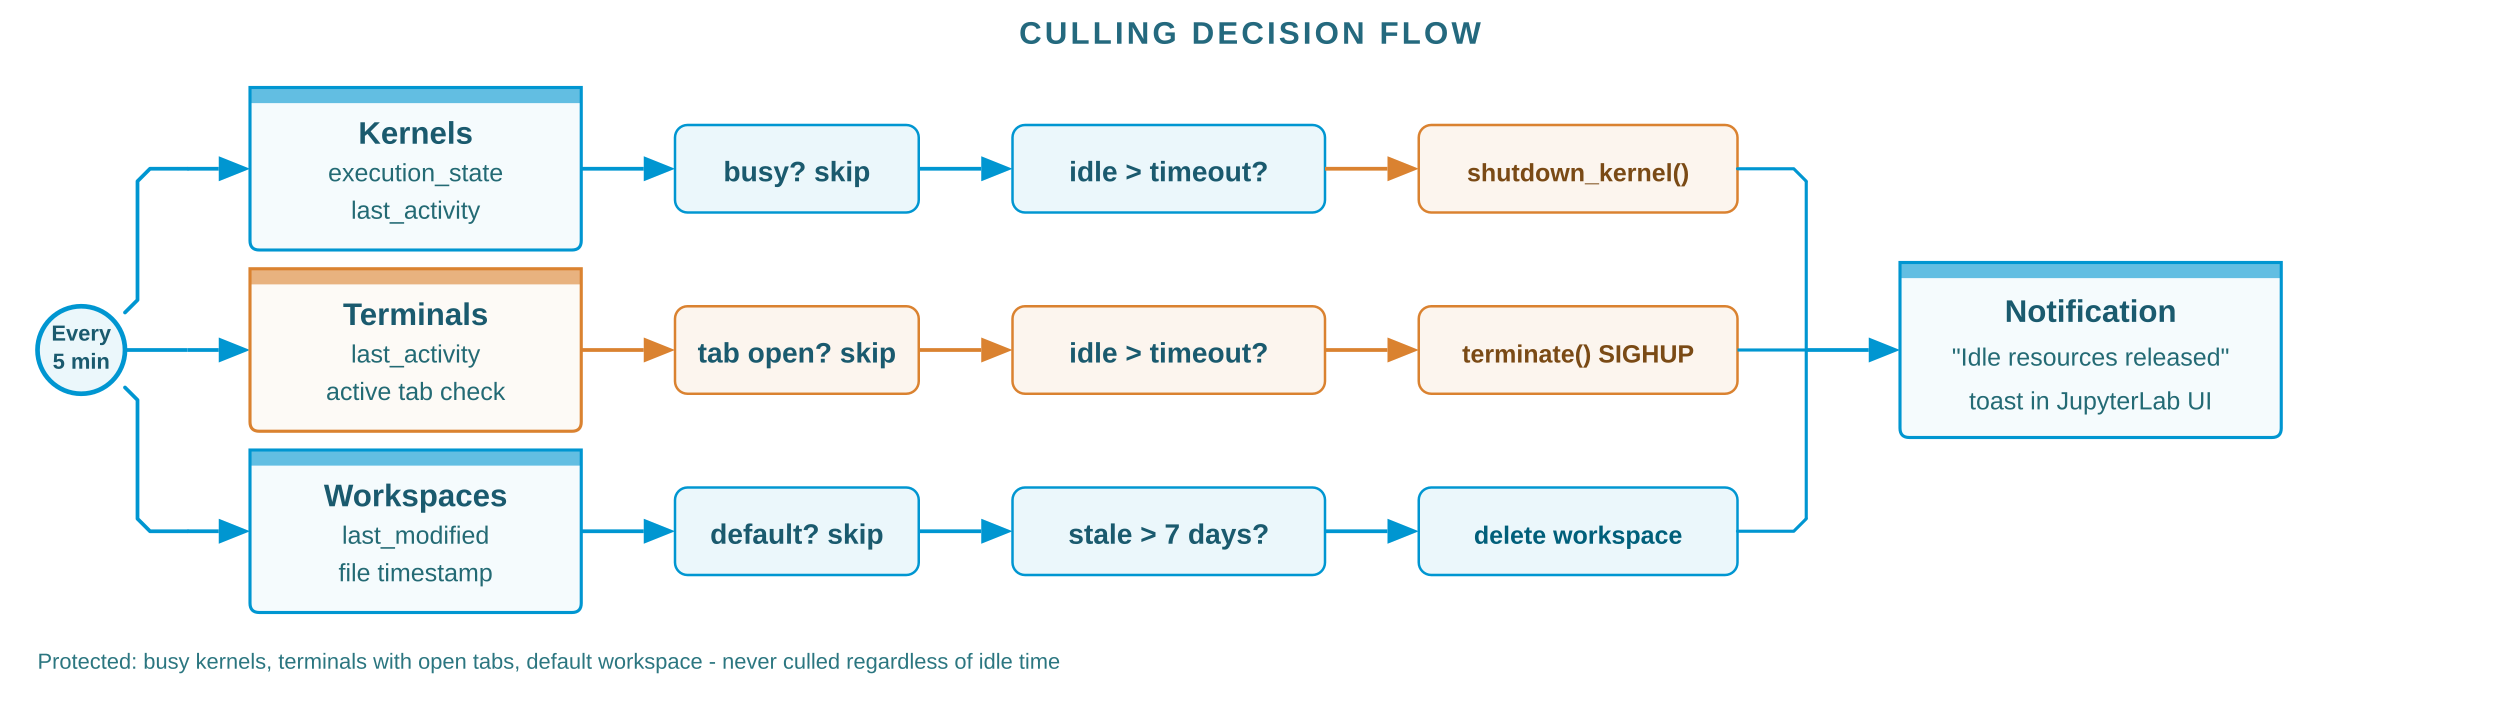
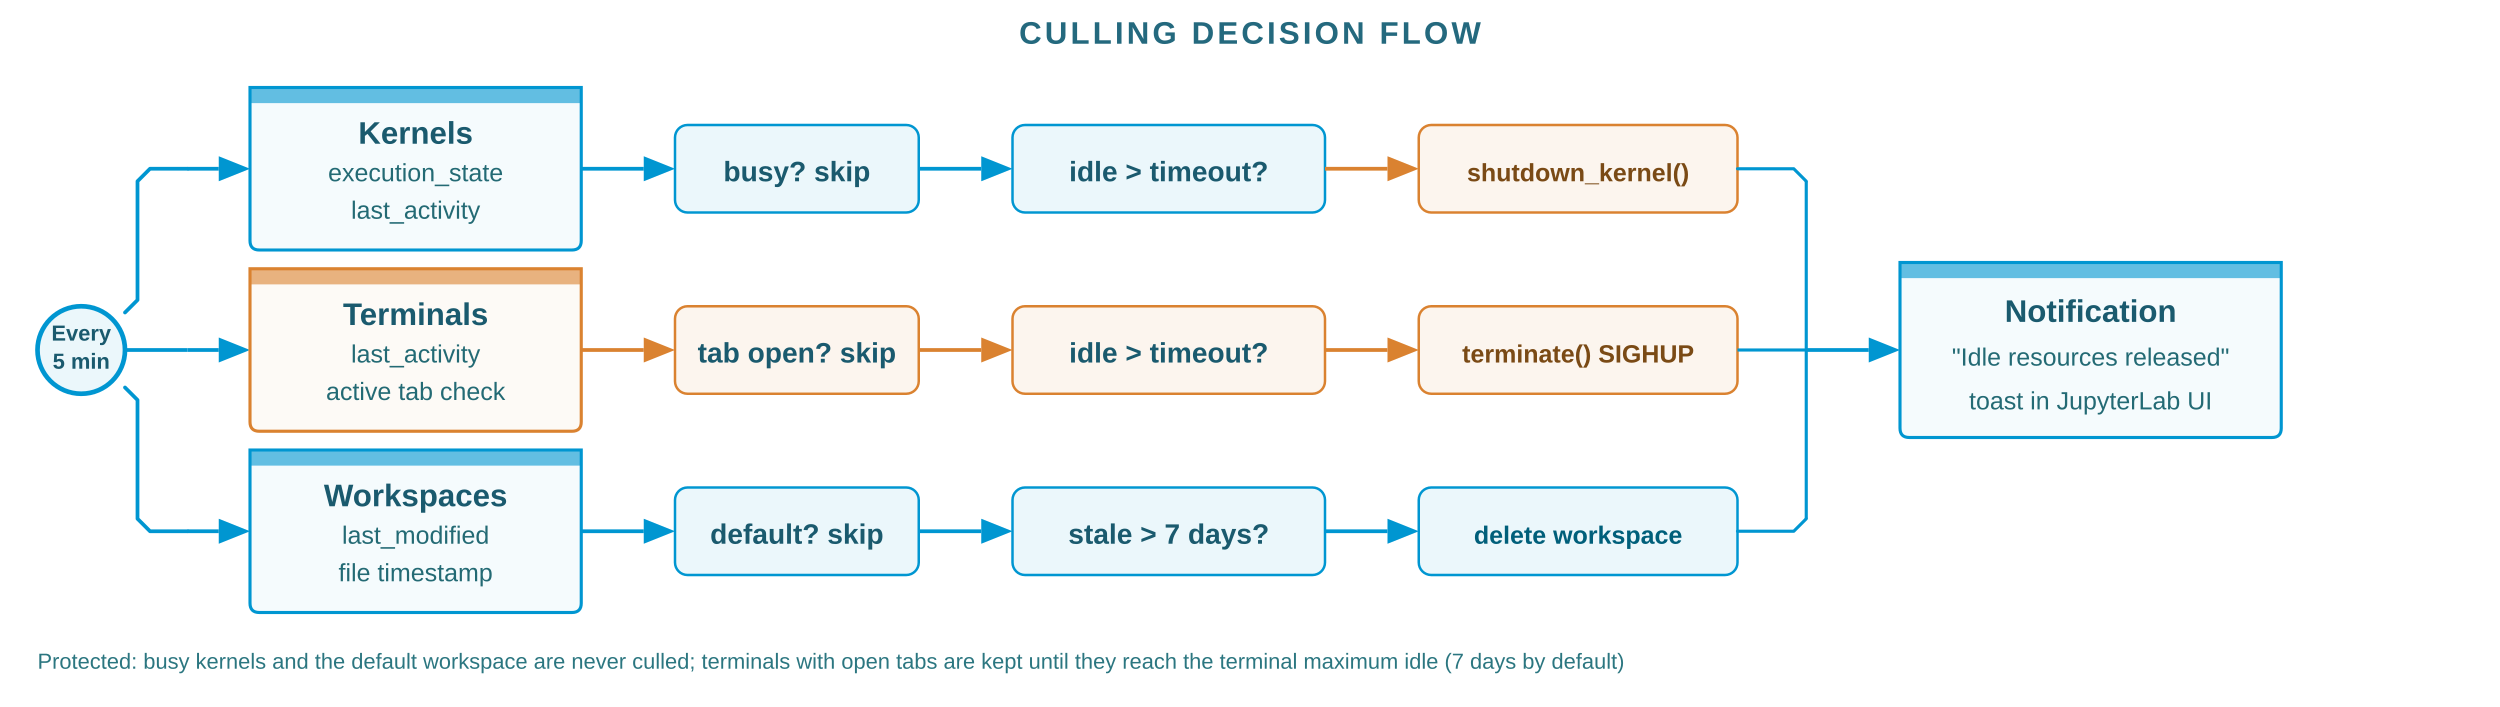
<svg xmlns="http://www.w3.org/2000/svg" viewBox="0 0 800 226">
  <defs>
    <style>
      .fg-1 { fill: #1a5a6e; }
      .fg-2 { fill: #24697e; }
      .fg-3 { fill: #236a74; }
      .fg-4 { fill: #2b7680; }
      .accent-1 { fill: #005f7a; }
      .accent-2 { fill: #7a4a15; }
      @media (prefers-color-scheme: dark) {
        .fg-1 { fill: #b8e4f0; }
        .fg-2 { fill: #8fd4e6; }
        .fg-3 { fill: #5aafc5; }
        .fg-4 { fill: #4099b3; }
        .accent-1 { fill: #5cc8e0; }
        .accent-2 { fill: #d4a04a; }
      }
    </style>
  </defs>
  <g id="guide-grid" display="none">
    <line x1="80" y1="0" x2="80" y2="226" stroke="red" stroke-width="0.5" />
    <line x1="186" y1="0" x2="186" y2="226" stroke="red" stroke-width="0.5" />
    <line x1="216" y1="0" x2="216" y2="226" stroke="red" stroke-width="0.5" />
    <line x1="294" y1="0" x2="294" y2="226" stroke="red" stroke-width="0.5" />
    <line x1="324" y1="0" x2="324" y2="226" stroke="red" stroke-width="0.5" />
    <line x1="424" y1="0" x2="424" y2="226" stroke="red" stroke-width="0.5" />
    <line x1="454" y1="0" x2="454" y2="226" stroke="red" stroke-width="0.5" />
    <line x1="556" y1="0" x2="556" y2="226" stroke="red" stroke-width="0.5" />
    <line x1="578" y1="0" x2="578" y2="226" stroke="red" stroke-width="0.5" />
    <line x1="608" y1="0" x2="608" y2="226" stroke="red" stroke-width="0.5" />
    <line x1="766" y1="0" x2="766" y2="226" stroke="red" stroke-width="0.5" />
    <line x1="0" y1="54" x2="800" y2="54" stroke="blue" stroke-width="0.5" />
    <line x1="0" y1="112" x2="800" y2="112" stroke="blue" stroke-width="0.5" />
    <line x1="0" y1="170" x2="800" y2="170" stroke="blue" stroke-width="0.5" />
  </g>
  <text x="400" y="14" font-family="Segoe UI, Arial, sans-serif" font-size="10" font-weight="600" class="fg-2" text-anchor="middle" letter-spacing="1">CULLING DECISION FLOW</text>
  <g id="trigger">
    <circle cx="26" cy="112" r="14" fill="#0096d1" fill-opacity="0.08" stroke="#0096d1" stroke-width="1.5" />
    <text x="26" y="109" font-family="Segoe UI, Arial, sans-serif" font-size="7" font-weight="600" class="fg-1" text-anchor="middle">Every</text>
    <text x="26" y="118" font-family="Segoe UI, Arial, sans-serif" font-size="7" font-weight="600" class="fg-1" text-anchor="middle">5 min</text>
  </g>
  <path d="M40,100 L44,96 V58 L48,54 H60" fill="none" stroke="#0096d1" stroke-width="1.2" stroke-linecap="round" stroke-linejoin="round" />
  <g transform="translate(80, 54) rotate(0)">
    <line x1="-20" y1="0" x2="-10" y2="0" stroke="#0096d1" stroke-width="1.2" />
    <polygon points="0,0 -10,-4 -10,4" fill="#0096d1" />
  </g>
  <line x1="40" y1="112" x2="60" y2="112" stroke="#0096d1" stroke-width="1.2" />
  <g transform="translate(80, 112) rotate(0)">
    <line x1="-20" y1="0" x2="-10" y2="0" stroke="#0096d1" stroke-width="1.2" />
    <polygon points="0,0 -10,-4 -10,4" fill="#0096d1" />
  </g>
  <path d="M40,124 L44,128 V166 L48,170 H60" fill="none" stroke="#0096d1" stroke-width="1.2" stroke-linecap="round" stroke-linejoin="round" />
  <g transform="translate(80, 170) rotate(0)">
    <line x1="-20" y1="0" x2="-10" y2="0" stroke="#0096d1" stroke-width="1.2" />
    <polygon points="0,0 -10,-4 -10,4" fill="#0096d1" />
  </g>
  <g id="kernel-row">
    <path d="M80,28 H186 V77 Q186,80 183,80 H83 Q80,80 80,77 Z" fill="#0096d1" fill-opacity="0.04" />
    <path d="M80,28 H186 V77 Q186,80 183,80 H83 Q80,80 80,77 Z" fill="none" stroke="#0096d1" stroke-width="1" />
    <rect x="80" y="28" width="106" height="5" fill="#0096d1" opacity="0.6" />
    <text x="133" y="46" font-family="Segoe UI, Arial, sans-serif" font-size="10" font-weight="700" class="fg-1" text-anchor="middle">Kernels</text>
    <text x="133" y="58" font-family="Segoe UI, Arial, sans-serif" font-size="8" class="fg-3" text-anchor="middle">execution_state</text>
    <text x="133" y="70" font-family="Segoe UI, Arial, sans-serif" font-size="8" class="fg-3" text-anchor="middle">last_activity</text>
    <g transform="translate(216, 54) rotate(0)">
      <line x1="-30" y1="0" x2="-10" y2="0" stroke="#0096d1" stroke-width="1.2" />
      <polygon points="0,0 -10,-4 -10,4" fill="#0096d1" />
    </g>
    <rect x="216" y="40" width="78" height="28" rx="4" fill="#0096d1" fill-opacity="0.08" stroke="#0096d1" stroke-width="0.8" />
    <text x="255" y="58" font-family="Segoe UI, Arial, sans-serif" font-size="9" font-weight="600" class="fg-1" text-anchor="middle">busy? skip</text>
    <g transform="translate(324, 54) rotate(0)">
      <line x1="-30" y1="0" x2="-10" y2="0" stroke="#0096d1" stroke-width="1.2" />
      <polygon points="0,0 -10,-4 -10,4" fill="#0096d1" />
    </g>
    <rect x="324" y="40" width="100" height="28" rx="4" fill="#0096d1" fill-opacity="0.08" stroke="#0096d1" stroke-width="0.8" />
    <text x="374" y="58" font-family="Segoe UI, Arial, sans-serif" font-size="9" font-weight="600" class="fg-1" text-anchor="middle">idle &gt; timeout?</text>
    <g transform="translate(454, 54) rotate(0)">
      <line x1="-30" y1="0" x2="-10" y2="0" stroke="#da8230" stroke-width="1.2" />
      <polygon points="0,0 -10,-4 -10,4" fill="#da8230" />
    </g>
    <rect x="454" y="40" width="102" height="28" rx="4" fill="#da8230" fill-opacity="0.08" stroke="#da8230" stroke-width="0.8" />
    <text x="505" y="58" font-family="Segoe UI, Arial, sans-serif" font-size="8" font-weight="600" class="accent-2" text-anchor="middle">shutdown_kernel()</text>
    <path d="M556,54 H574 L578,58" fill="none" stroke="#0096d1" stroke-width="1" stroke-linecap="round" stroke-linejoin="round" />
  </g>
  <g id="terminal-row">
    <path d="M80,86 H186 V135 Q186,138 183,138 H83 Q80,138 80,135 Z" fill="#da8230" fill-opacity="0.04" />
    <path d="M80,86 H186 V135 Q186,138 183,138 H83 Q80,138 80,135 Z" fill="none" stroke="#da8230" stroke-width="1" />
    <rect x="80" y="86" width="106" height="5" fill="#da8230" opacity="0.6" />
    <text x="133" y="104" font-family="Segoe UI, Arial, sans-serif" font-size="10" font-weight="700" class="fg-1" text-anchor="middle">Terminals</text>
    <text x="133" y="116" font-family="Segoe UI, Arial, sans-serif" font-size="8" class="fg-3" text-anchor="middle">last_activity</text>
    <text x="133" y="128" font-family="Segoe UI, Arial, sans-serif" font-size="8" class="fg-3" text-anchor="middle">active tab check</text>
    <g transform="translate(216, 112) rotate(0)">
      <line x1="-30" y1="0" x2="-10" y2="0" stroke="#da8230" stroke-width="1.2" />
      <polygon points="0,0 -10,-4 -10,4" fill="#da8230" />
    </g>
    <rect x="216" y="98" width="78" height="28" rx="4" fill="#da8230" fill-opacity="0.08" stroke="#da8230" stroke-width="0.8" />
    <text x="255" y="116" font-family="Segoe UI, Arial, sans-serif" font-size="9" font-weight="600" class="fg-1" text-anchor="middle">tab open? skip</text>
    <g transform="translate(324, 112) rotate(0)">
      <line x1="-30" y1="0" x2="-10" y2="0" stroke="#da8230" stroke-width="1.2" />
      <polygon points="0,0 -10,-4 -10,4" fill="#da8230" />
    </g>
    <rect x="324" y="98" width="100" height="28" rx="4" fill="#da8230" fill-opacity="0.08" stroke="#da8230" stroke-width="0.8" />
    <text x="374" y="116" font-family="Segoe UI, Arial, sans-serif" font-size="9" font-weight="600" class="fg-1" text-anchor="middle">idle &gt; timeout?</text>
    <g transform="translate(454, 112) rotate(0)">
      <line x1="-30" y1="0" x2="-10" y2="0" stroke="#da8230" stroke-width="1.2" />
      <polygon points="0,0 -10,-4 -10,4" fill="#da8230" />
    </g>
    <rect x="454" y="98" width="102" height="28" rx="4" fill="#da8230" fill-opacity="0.08" stroke="#da8230" stroke-width="0.8" />
    <text x="505" y="116" font-family="Segoe UI, Arial, sans-serif" font-size="8" font-weight="600" class="accent-2" text-anchor="middle">terminate() SIGHUP</text>
    <line x1="556" y1="112" x2="578" y2="112" stroke="#0096d1" stroke-width="1" />
  </g>
  <g id="workspace-row">
    <path d="M80,144 H186 V193 Q186,196 183,196 H83 Q80,196 80,193 Z" fill="#0096d1" fill-opacity="0.04" />
    <path d="M80,144 H186 V193 Q186,196 183,196 H83 Q80,196 80,193 Z" fill="none" stroke="#0096d1" stroke-width="1" />
    <rect x="80" y="144" width="106" height="5" fill="#0096d1" opacity="0.6" />
    <text x="133" y="162" font-family="Segoe UI, Arial, sans-serif" font-size="10" font-weight="700" class="fg-1" text-anchor="middle">Workspaces</text>
    <text x="133" y="174" font-family="Segoe UI, Arial, sans-serif" font-size="8" class="fg-3" text-anchor="middle">last_modified</text>
    <text x="133" y="186" font-family="Segoe UI, Arial, sans-serif" font-size="8" class="fg-3" text-anchor="middle">file timestamp</text>
    <g transform="translate(216, 170) rotate(0)">
      <line x1="-30" y1="0" x2="-10" y2="0" stroke="#0096d1" stroke-width="1.2" />
      <polygon points="0,0 -10,-4 -10,4" fill="#0096d1" />
    </g>
    <rect x="216" y="156" width="78" height="28" rx="4" fill="#0096d1" fill-opacity="0.08" stroke="#0096d1" stroke-width="0.8" />
    <text x="255" y="174" font-family="Segoe UI, Arial, sans-serif" font-size="9" font-weight="600" class="fg-1" text-anchor="middle">default? skip</text>
    <g transform="translate(324, 170) rotate(0)">
      <line x1="-30" y1="0" x2="-10" y2="0" stroke="#0096d1" stroke-width="1.2" />
      <polygon points="0,0 -10,-4 -10,4" fill="#0096d1" />
    </g>
    <rect x="324" y="156" width="100" height="28" rx="4" fill="#0096d1" fill-opacity="0.08" stroke="#0096d1" stroke-width="0.8" />
    <text x="374" y="174" font-family="Segoe UI, Arial, sans-serif" font-size="9" font-weight="600" class="fg-1" text-anchor="middle">stale &gt; 7 days?</text>
    <g transform="translate(454, 170) rotate(0)">
      <line x1="-30" y1="0" x2="-10" y2="0" stroke="#0096d1" stroke-width="1.2" />
      <polygon points="0,0 -10,-4 -10,4" fill="#0096d1" />
    </g>
    <rect x="454" y="156" width="102" height="28" rx="4" fill="#0096d1" fill-opacity="0.08" stroke="#0096d1" stroke-width="0.8" />
    <text x="505" y="174" font-family="Segoe UI, Arial, sans-serif" font-size="8" font-weight="600" class="accent-1" text-anchor="middle">delete workspace</text>
    <path d="M556,170 H574 L578,166" fill="none" stroke="#0096d1" stroke-width="1" stroke-linecap="round" stroke-linejoin="round" />
  </g>
  <line x1="578" y1="58" x2="578" y2="166" stroke="#0096d1" stroke-width="1" />
  <g transform="translate(608, 112) rotate(0)">
    <line x1="-30" y1="0" x2="-10" y2="0" stroke="#0096d1" stroke-width="1.2" />
    <polygon points="0,0 -10,-4 -10,4" fill="#0096d1" />
  </g>
  <g id="notification-card">
    <path d="M608,84 H730 V137 Q730,140 727,140 H611 Q608,140 608,137 Z" fill="#0096d1" fill-opacity="0.04" />
    <path d="M608,84 H730 V137 Q730,140 727,140 H611 Q608,140 608,137 Z" fill="none" stroke="#0096d1" stroke-width="1" />
    <rect x="608" y="84" width="122" height="5" fill="#0096d1" opacity="0.6" />
    <text x="669" y="103" font-family="Segoe UI, Arial, sans-serif" font-size="10" font-weight="700" class="fg-1" text-anchor="middle">Notification</text>
    <text x="669" y="117" font-family="Segoe UI, Arial, sans-serif" font-size="8" class="fg-3" text-anchor="middle">"Idle resources released"</text>
    <text x="669" y="131" font-family="Segoe UI, Arial, sans-serif" font-size="8" class="fg-3" text-anchor="middle">toast in JupyterLab UI</text>
  </g>
-   <text x="12" y="214" font-family="Segoe UI, Arial, sans-serif" font-size="7" class="fg-4">Protected: busy kernels, terminals with open tabs, default workspace - never culled regardless of idle time</text>
+   <text x="12" y="214" font-family="Segoe UI, Arial, sans-serif" font-size="7" class="fg-4">Protected: busy kernels and the default workspace are never culled; terminals with open tabs are kept until they reach the terminal maximum idle (7 days by default)</text>
</svg>
